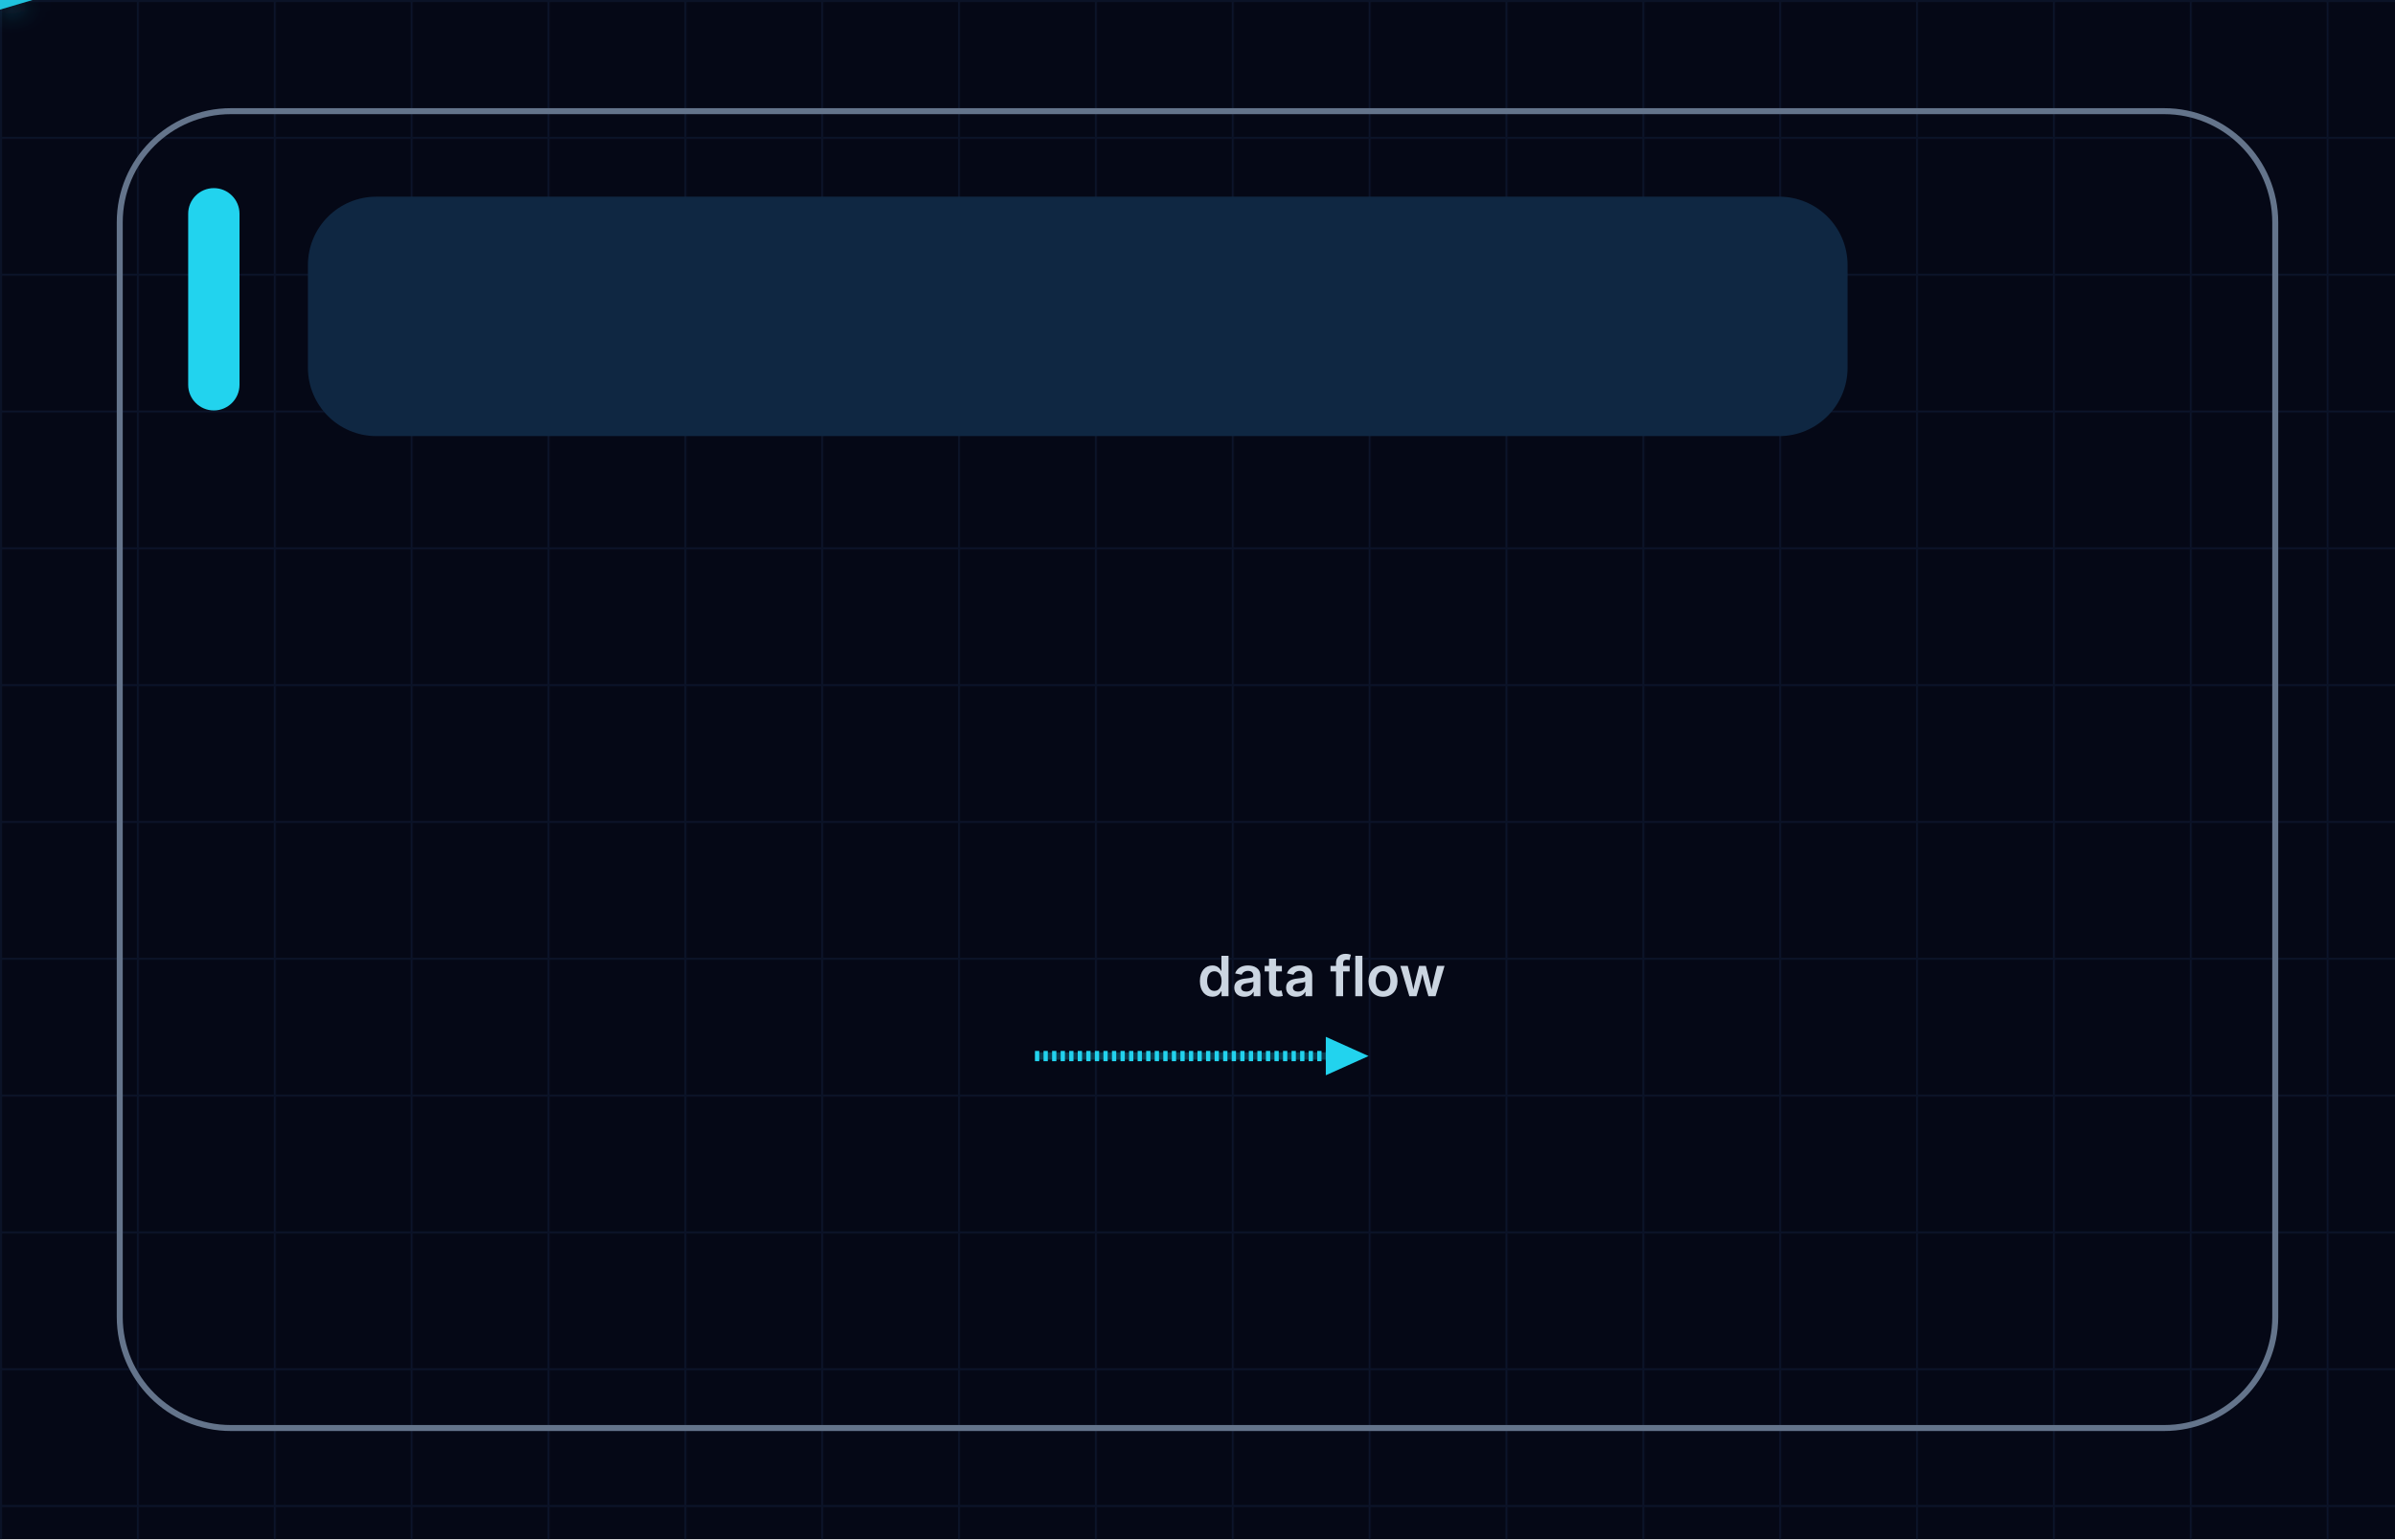
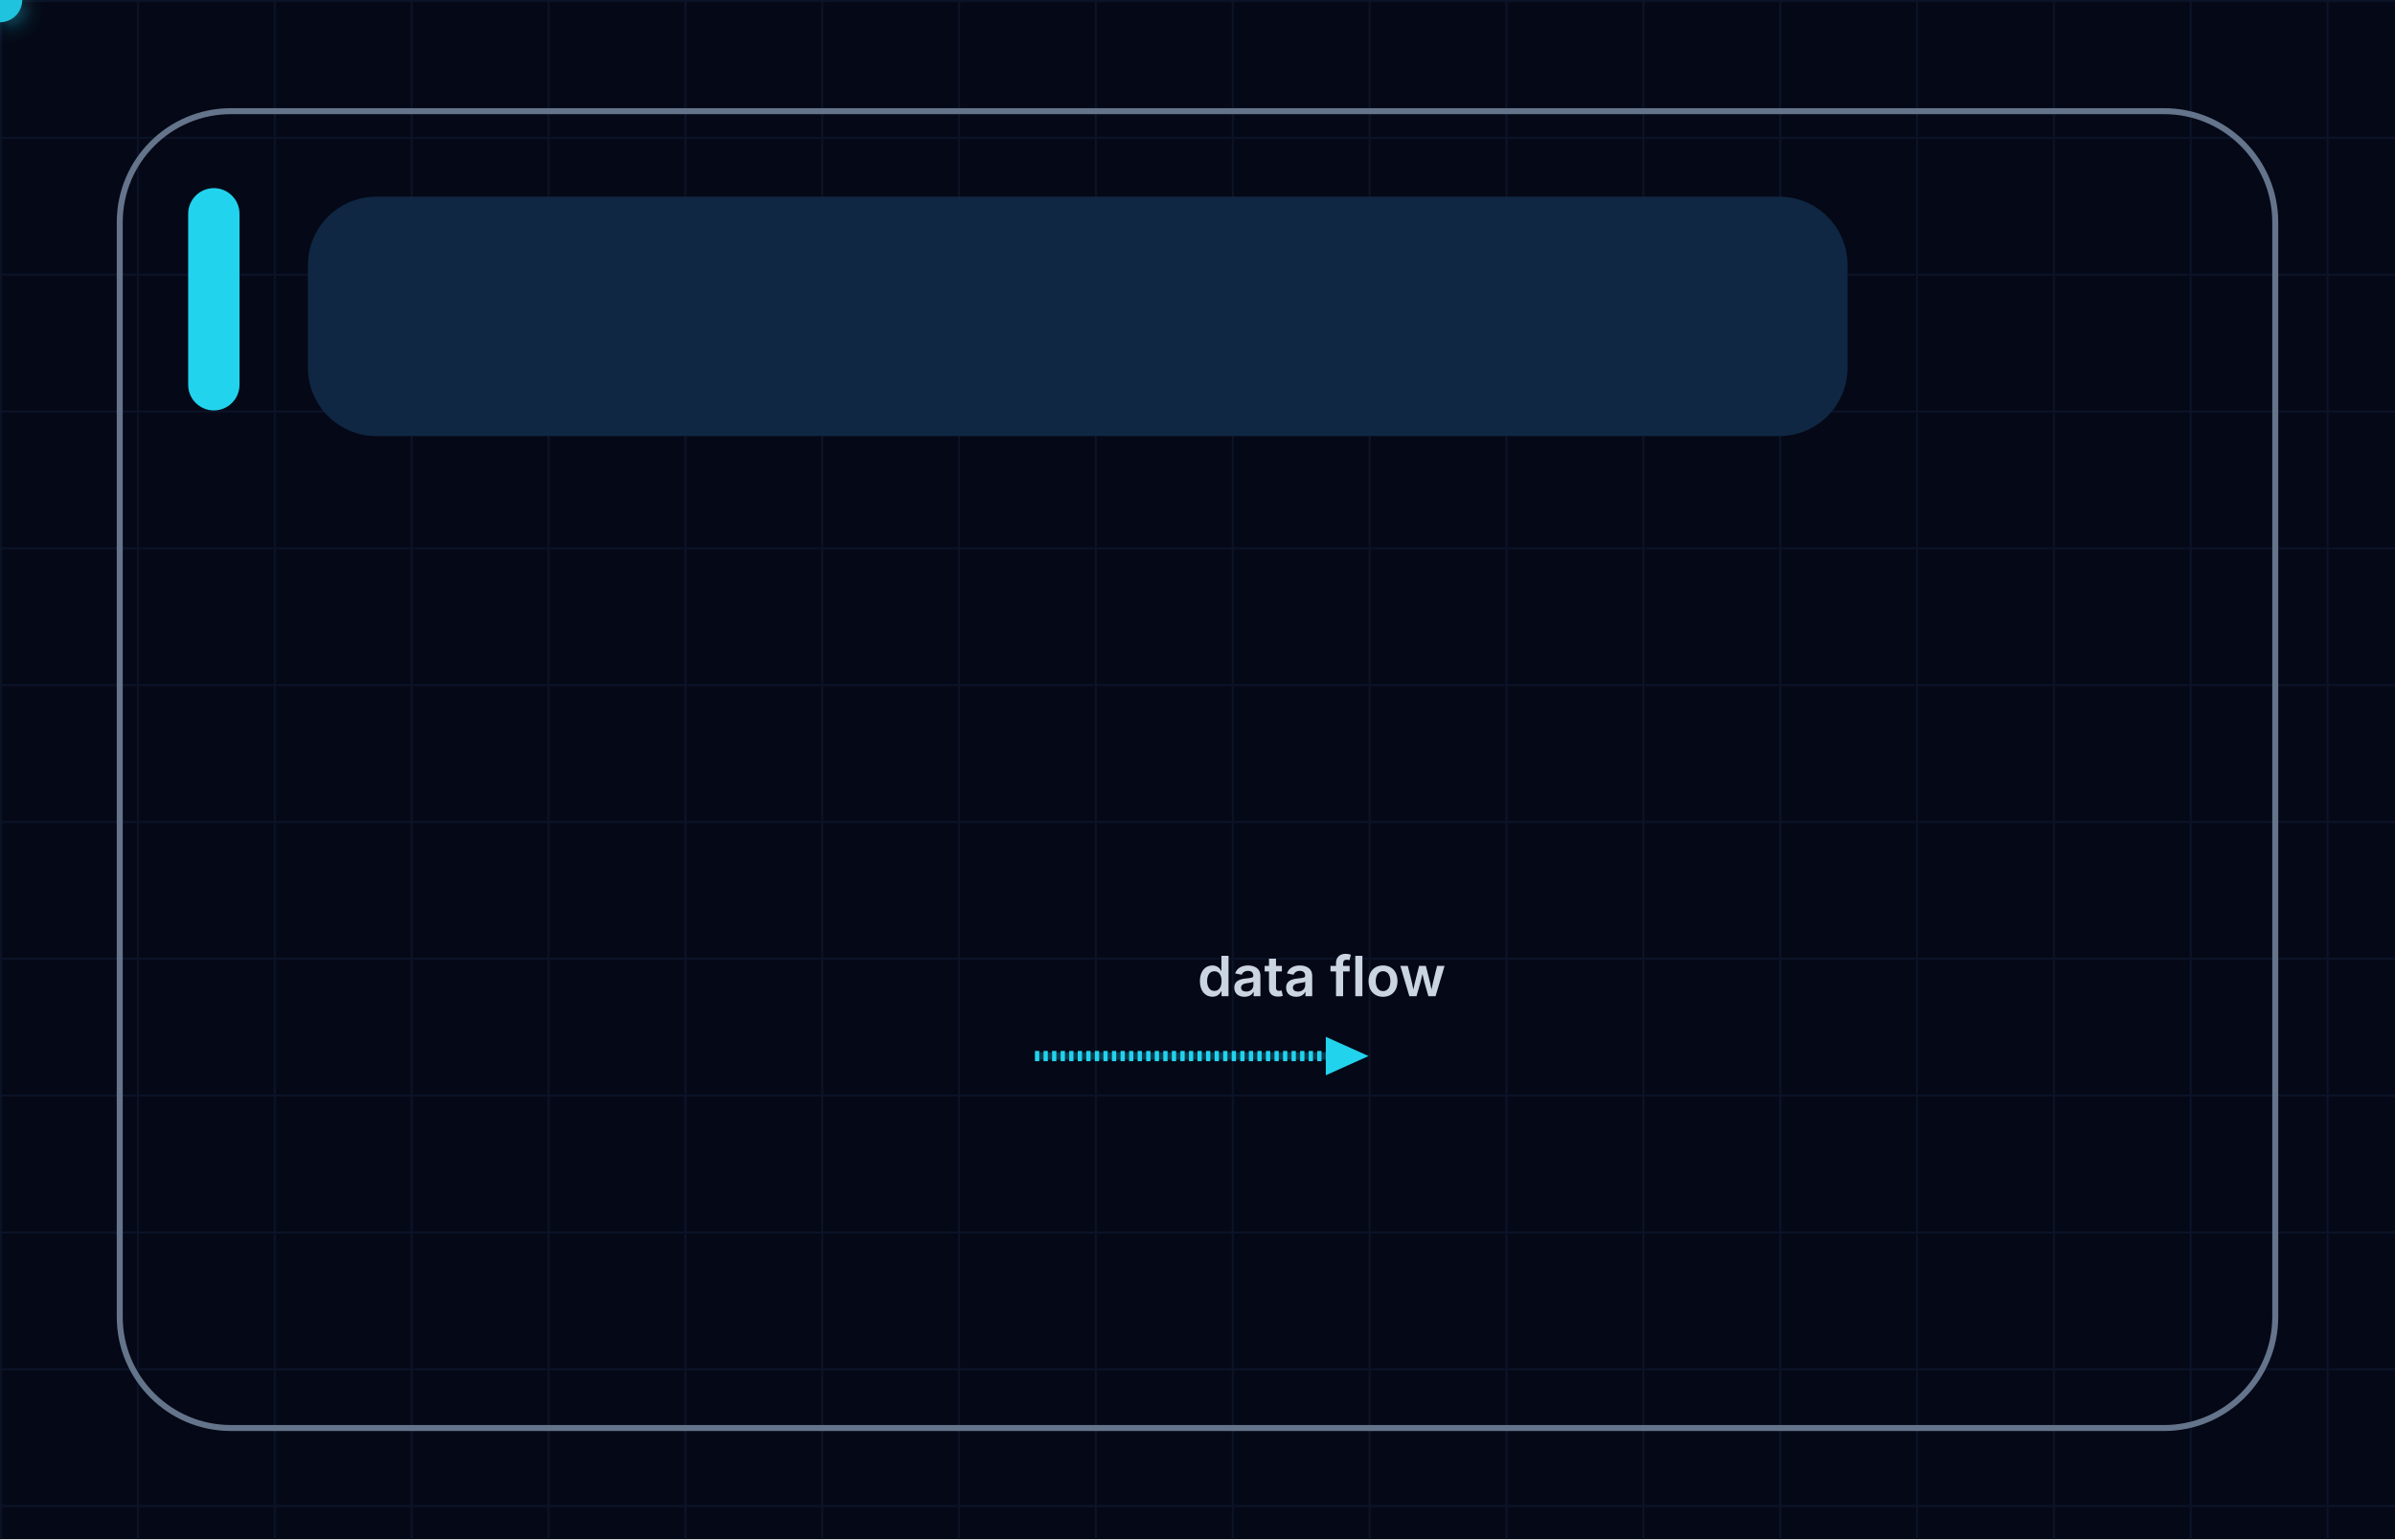
- <svg xmlns="http://www.w3.org/2000/svg" width="560" height="360" viewBox="0 0 560 360" role="img" aria-labelledby="diagram-title diagram-desc" data-motion-profile="expressive" data-motion-sequence="simultaneous" data-motion-edge="signal-arrow" data-motion-node="none" data-motion-group="static" data-motion-title="none" data-motion-reduced="subtle" data-icon-system="illustrated-character-v1">
+ <svg xmlns="http://www.w3.org/2000/svg" width="560" height="360" viewBox="0 0 560 360" role="img" aria-labelledby="diagram-title diagram-desc" data-motion-profile="expressive" data-motion-sequence="simultaneous" data-motion-edge="packet-flow" data-motion-node="none" data-motion-group="static" data-motion-title="none" data-motion-reduced="subtle" data-icon-system="illustrated-character-v1">
  <style>
  .title { font: 700 42px ui-sans-serif, system-ui, -apple-system, BlinkMacSystemFont, "Segoe UI", sans-serif; letter-spacing: 0; }
  .subtitle { font: 400 16px ui-sans-serif, system-ui, -apple-system, BlinkMacSystemFont, "Segoe UI", sans-serif; }
  .node-title { font: 700 18px ui-sans-serif, system-ui, -apple-system, BlinkMacSystemFont, "Segoe UI", sans-serif; }
  .node-caption { font: 400 13px ui-sans-serif, system-ui, -apple-system, BlinkMacSystemFont, "Segoe UI", sans-serif; opacity: 0.84; }
  .group-label { font: 700 14px ui-sans-serif, system-ui, -apple-system, BlinkMacSystemFont, "Segoe UI", sans-serif; text-transform: uppercase; letter-spacing: 0.08em; }
  .edge-label { font: 600 13px ui-sans-serif, system-ui, -apple-system, BlinkMacSystemFont, "Segoe UI", sans-serif; }
  .step-label { font: 700 12px ui-sans-serif, system-ui, -apple-system, BlinkMacSystemFont, "Segoe UI", sans-serif; }
  .edge-flow { stroke-linecap: round; }
  .edge-draw, .edge-base { stroke-linecap: butt; stroke-linejoin: round; }
  .edge-particle { filter: url(#particle-glow); }
  .edge-arrow-particle { filter: url(#particle-glow); }
  .semantic-icon { vector-effect: non-scaling-stroke; }
  .semantic-icon-breathe { transform-box: fill-box; transform-origin: center; animation: semanticIconBreathe 2.8s ease-in-out infinite; }
  .icon-breathe-halo { pointer-events: none; filter: url(#particle-glow); }
  .node-glow, .node-burst { pointer-events: none; }
  #title-accent { transform-origin: 50px 70px; animation: titlePulse 4.8s ease-in-out infinite; }
  #title-highlight { transform-origin: 252px 74px; animation: titleSlide 5.6s ease-in-out infinite; }
  @keyframes titlePulse { 0%, 100% { opacity: 0.76; } 50% { opacity: 1; } }
  @keyframes titleSlide { 0%, 100% { transform: translateX(0); opacity: 0.9; } 50% { transform: translateX(8px); opacity: 1; } }
  @keyframes semanticIconBreathe { 0%, 100% { transform: scale(0.96); opacity: 0.72; } 50% { transform: scale(1.08); opacity: 1; } }
  @media (prefers-reduced-motion: reduce) {
    #title-accent, #title-highlight, .semantic-icon-breathe { animation: none; }
  }
</style>
  <rect width="100%" height="100%" fill="#050816" />
  <defs>
    <filter id="soft-glow" x="-40%" y="-40%" width="180%" height="180%">
      <feGaussianBlur stdDeviation="5" result="blur" />
      <feMerge>
        <feMergeNode in="blur" />
        <feMergeNode in="SourceGraphic" />
      </feMerge>
    </filter>
    <filter id="particle-glow" x="-80%" y="-80%" width="260%" height="260%">
      <feGaussianBlur stdDeviation="2.6" result="blur" />
      <feMerge>
        <feMergeNode in="blur" />
        <feMergeNode in="SourceGraphic" />
      </feMerge>
    </filter>
    <pattern id="grid" width="32" height="32" patternUnits="userSpaceOnUse">
      <path d="M 32 0 L 0 0 0 32" fill="none" stroke="#111c36" stroke-width="1" />
    </pattern>
  </defs>
  <rect width="100%" height="100%" fill="url(#grid)" opacity="0.52" />
  <rect x="28" y="26" width="504" height="308" rx="26" fill="none" stroke="#64748b" stroke-width="1.4" opacity="1.00" />
  <rect id="title-accent" x="44" y="44" width="12" height="52" rx="6" fill="#22d3ee" />
  <rect id="title-highlight" x="72" y="46" width="360" height="56" rx="16" fill="#0f2742" />
  <text id="main-title" x="90" y="84" class="title" fill="#f8fafc" opacity="0">
    <animate attributeName="opacity" values="0;1" dur="0.65s" begin="0.08s" fill="freeze" />
  Edge Packet Flow
</text>
  <text x="74" y="126" class="subtitle" fill="#cbd5e1" opacity="0">
    <animate attributeName="opacity" values="0;1" dur="0.65s" begin="0.28s" fill="freeze" />
-   Bright packet segments travel along each edge path to show data or signal flow.
+   A continuously moving low-opacity track keeps every enabled edge visibly active; short edges use a solid role-colored dot while longer paths use a bright packet segment.
</text>
  <defs>
    <marker id="arrow-1" markerWidth="12" markerHeight="12" viewBox="0 0 12 12" refX="9" refY="6" orient="auto" markerUnits="userSpaceOnUse">
      <path d="M 1 1.5 L 11 6 L 1 10.5 z" fill="#22d3ee" />
    </marker>
  </defs>
  <g class="edge" data-role="source">
    <path class="edge-base" d="M 242.0 247.0 C 282.0 247.0, 278.0 247.0, 318.0 247.0" fill="none" stroke="#22d3ee" stroke-width="1.7" opacity="0.24" />
    <path class="edge-draw" d="M 242.0 247.0 C 282.0 247.0, 278.0 247.0, 318.0 247.0" fill="none" stroke="#22d3ee" stroke-width="2.4" pathLength="1" stroke-dasharray="1" stroke-dashoffset="0" marker-end="url(#arrow-1)" />
-     <path class="edge-particle edge-arrow-particle" d="M -7.6 -4.5 L 7.6 0 L -7.6 4.5 Z" fill="#22d3ee" opacity="0.92">
-       <animateMotion dur="1.95s" repeatCount="indefinite" path="M 242.0 247.0 C 282.0 247.0, 278.0 247.0, 318.0 247.0" begin="-0.19s" rotate="auto" />
-       <animate attributeName="opacity" values="0;0.92;0" dur="1.95s" begin="-0.19s" repeatCount="indefinite" />
-     </path>
+     <circle class="edge-particle edge-packet" r="5.2" fill="#22d3ee" stroke="none" opacity="0.92">
+       <animateMotion dur="1.57s" repeatCount="indefinite" path="M 242.0 247.0 C 282.0 247.0, 278.0 247.0, 318.0 247.0" begin="-0.19s" />
+       <animate attributeName="opacity" values="0;0.92;0" dur="1.57s" begin="-0.19s" repeatCount="indefinite" />
+     </circle>
    <text x="280.0" y="233.0" class="edge-label" fill="#cbd5e1" opacity="1">
    data flow
  </text>
  </g>
  <g id="node-source" class="node motion-node" data-role="source" opacity="0">
    <animate attributeName="opacity" values="0;1" dur="0.52s" begin="0.32s" fill="freeze" />
    <rect x="70.0" y="205.0" width="160.0" height="84.0" rx="14.0" fill="#071f2f" stroke="#22d3ee" stroke-width="2.0" />
    <text x="150.0" y="233.0" text-anchor="middle" fill="#f8fafc">
      <tspan x="150.0" dy="18" class="node-title">Source</tspan>
      <tspan x="150.0" dy="17" class="node-caption">packet enters</tspan>
    </text>
  </g>
  <g id="node-target" class="node motion-node" data-role="memory" opacity="0">
    <animate attributeName="opacity" values="0;1" dur="0.52s" begin="0.32s" fill="freeze" />
    <rect x="330.0" y="205.0" width="160.0" height="84.0" rx="14.0" fill="#052e24" stroke="#34d399" stroke-width="2.0" />
    <text x="410.0" y="233.0" text-anchor="middle" fill="#f8fafc">
      <tspan x="410.0" dy="18" class="node-title">Target</tspan>
      <tspan x="410.0" dy="17" class="node-caption">packet exits</tspan>
    </text>
  </g>
</svg>
